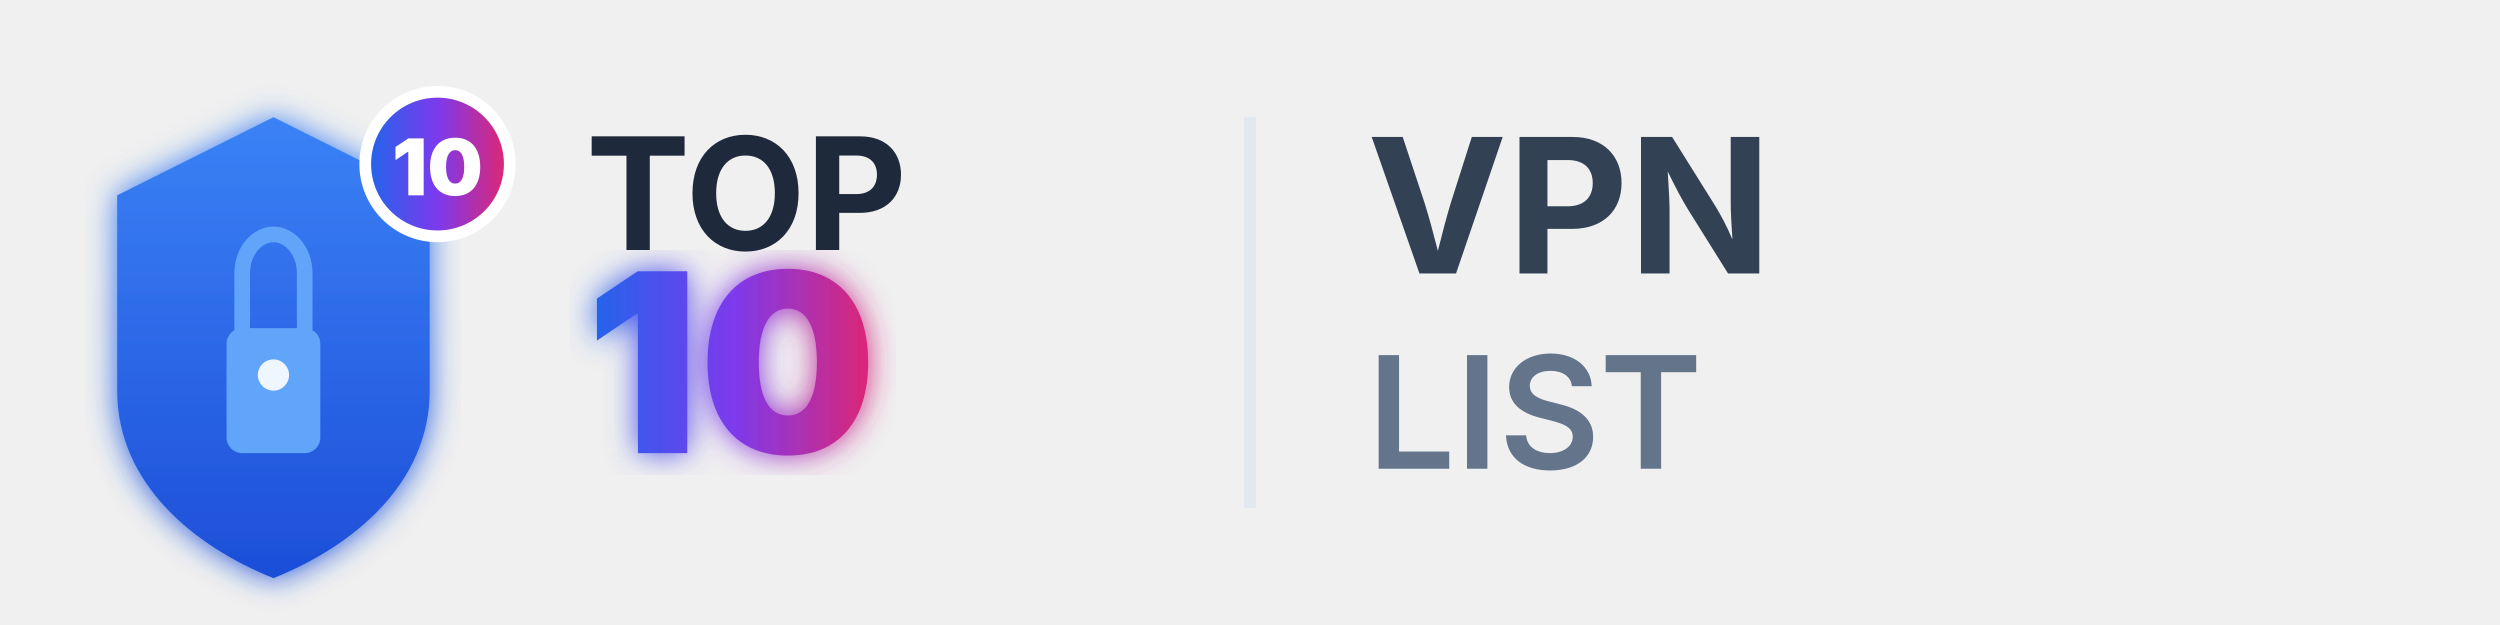
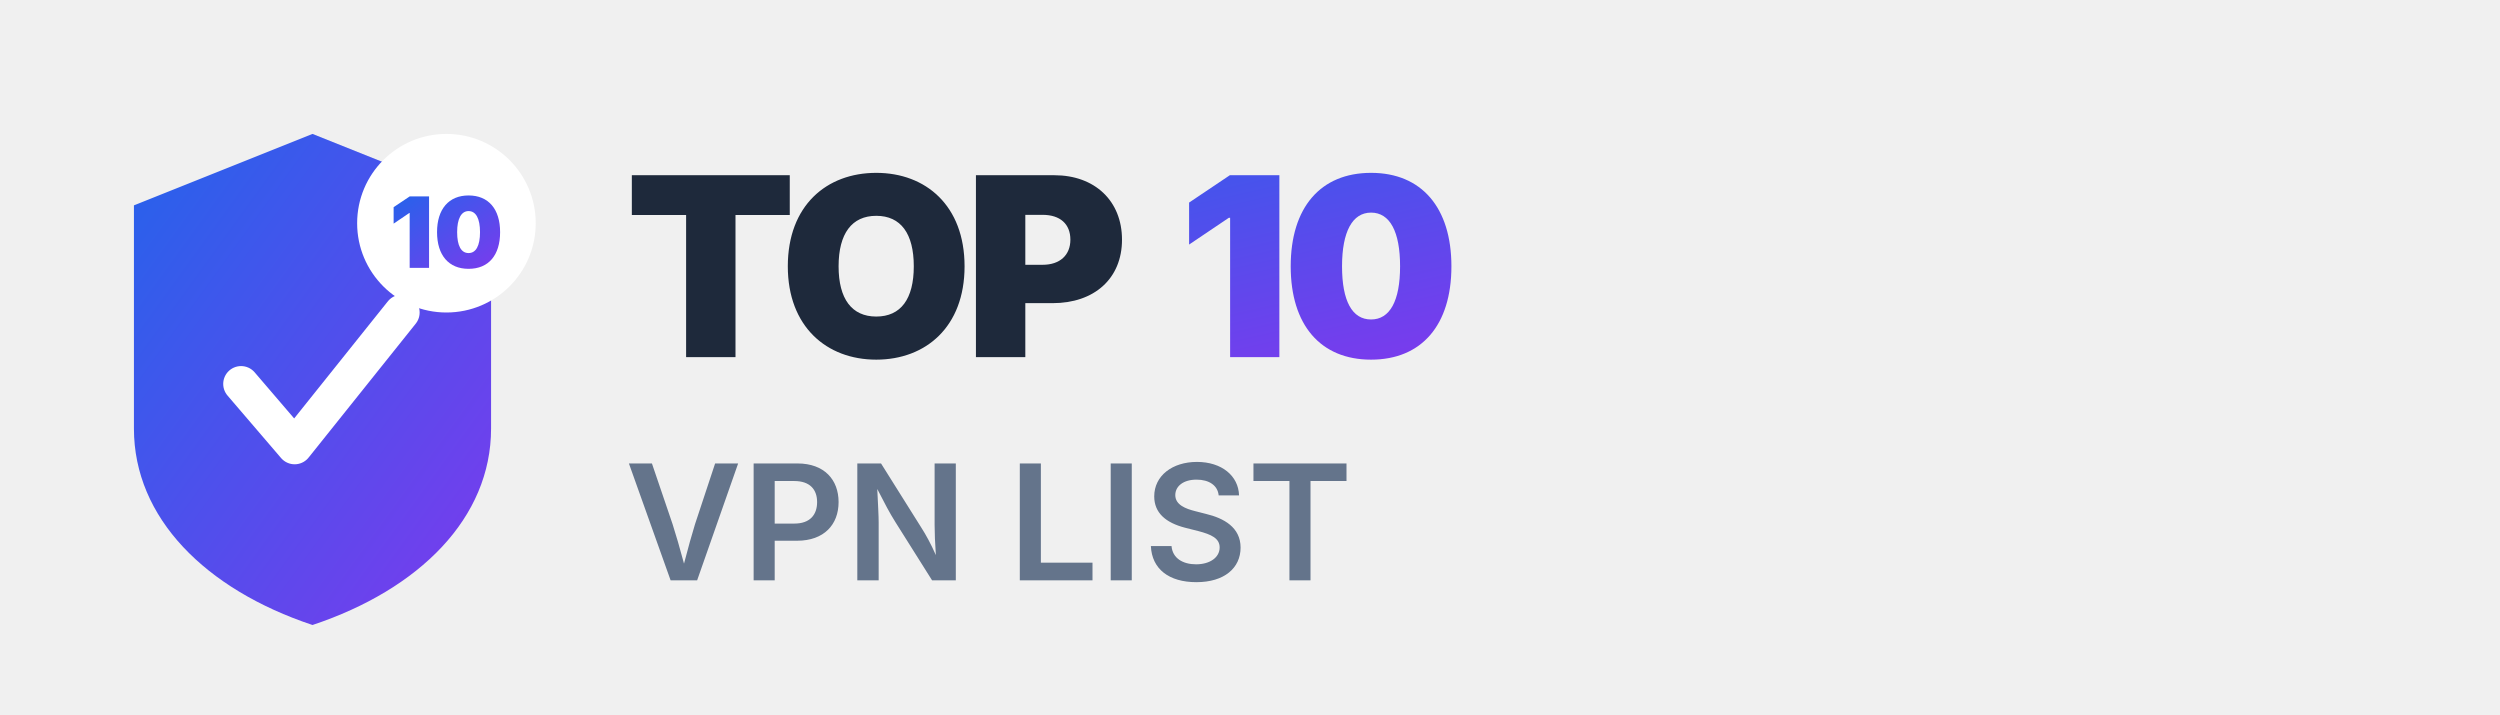
- <svg xmlns="http://www.w3.org/2000/svg" viewBox="0 0 320 80" fill="none">
+ <svg xmlns="http://www.w3.org/2000/svg" viewBox="0 0 280 80" fill="none">
  <defs>
-     <linearGradient id="compactGrad" x1="0%" y1="0%" x2="100%" y2="0%">
+     <linearGradient id="grad" x1="0%" y1="0%" x2="100%" y2="100%">
      <stop offset="0%" style="stop-color:#2563EB" />
-       <stop offset="50%" style="stop-color:#7C3AED" />
-       <stop offset="100%" style="stop-color:#DB2777" />
-     </linearGradient>
-     <filter id="compactGlow">
-       <feGaussianBlur stdDeviation="2" result="coloredBlur" />
-       <feMerge>
-         <feMergeNode in="coloredBlur" />
-         <feMergeNode in="SourceGraphic" />
-       </feMerge>
-     </filter>
-     <linearGradient id="compactShield" x1="0%" y1="0%" x2="0%" y2="100%">
-       <stop offset="0%" style="stop-color:#3B82F6" />
-       <stop offset="100%" style="stop-color:#1D4ED8" />
+       <stop offset="100%" style="stop-color:#7C3AED" />
    </linearGradient>
  </defs>
  <g transform="translate(5, 10)">
-     <path d="M 30 5 L 50 15 L 50 40 C 50 52 40 60 30 64 C 20 60 10 52 10 40 L 10 15 Z" fill="url(#compactShield)" filter="url(#compactGlow)" />
-     <rect x="24" y="32" width="12" height="16" rx="2" fill="#60A5FA" />
-     <path d="M 26 32 L 26 25 C 26 22 28 20 30 20 C 32 20 34 22 34 25 L 34 32" stroke="#60A5FA" stroke-width="2" fill="none" stroke-linecap="round" />
-     <circle cx="30" cy="38" r="2" fill="white" opacity="0.9" />
-     <g transform="translate(42, 2)">
-       <circle cx="9" cy="9" r="10" fill="white" />
-       <circle cx="9" cy="9" r="8.5" fill="url(#compactGrad)" />
-       <text x="9" y="13" font-family="-apple-system, BlinkMacSystemFont, 'Segoe UI', sans-serif" font-size="10" font-weight="900" fill="white" text-anchor="middle">10</text>
-     </g>
+     <path d="M 30 5 L 50 13 L 50 38 C 50 48 42 56 30 60 C 18 56 10 48 10 38 L 10 13 Z" fill="url(#grad)" />
+     <path d="M 22 33 L 28 40 L 40 25" stroke="white" stroke-width="4" fill="none" stroke-linecap="round" stroke-linejoin="round" />
+     <circle cx="45" cy="15" r="10" fill="white" />
+     <text x="45" y="20" font-family="-apple-system, sans-serif" font-size="11" font-weight="900" fill="url(#grad)" text-anchor="middle">10</text>
  </g>
-   <g transform="translate(75, 0)">
-     <text x="0" y="32" font-family="-apple-system, BlinkMacSystemFont, 'Segoe UI', sans-serif" font-size="20" font-weight="700" fill="#1E293B">TOP</text>
-     <text x="0" y="58" font-family="-apple-system, BlinkMacSystemFont, 'Segoe UI', sans-serif" font-size="32" font-weight="900" fill="url(#compactGrad)" filter="url(#compactGlow)">10</text>
-   </g>
-   <line x1="160" y1="15" x2="160" y2="65" stroke="#E2E8F0" stroke-width="1.5" />
-   <g transform="translate(175, 0)">
-     <text x="0" y="35" font-family="-apple-system, BlinkMacSystemFont, 'Segoe UI', sans-serif" font-size="24" font-weight="700" fill="#334155">VPN</text>
-     <text x="0" y="60" font-family="-apple-system, BlinkMacSystemFont, 'Segoe UI', sans-serif" font-size="20" font-weight="600" fill="#64748B">LIST</text>
+   <g transform="translate(70, 15)">
+     <text x="0" y="25" font-family="-apple-system, sans-serif" font-size="28" font-weight="900" letter-spacing="-1">
+       <tspan fill="#1E293B">TOP </tspan>
+       <tspan fill="url(#grad)">10</tspan>
+     </text>
+     <text x="0" y="50" font-family="-apple-system, sans-serif" font-size="18" font-weight="600" fill="#64748B">VPN LIST</text>
  </g>
</svg>
